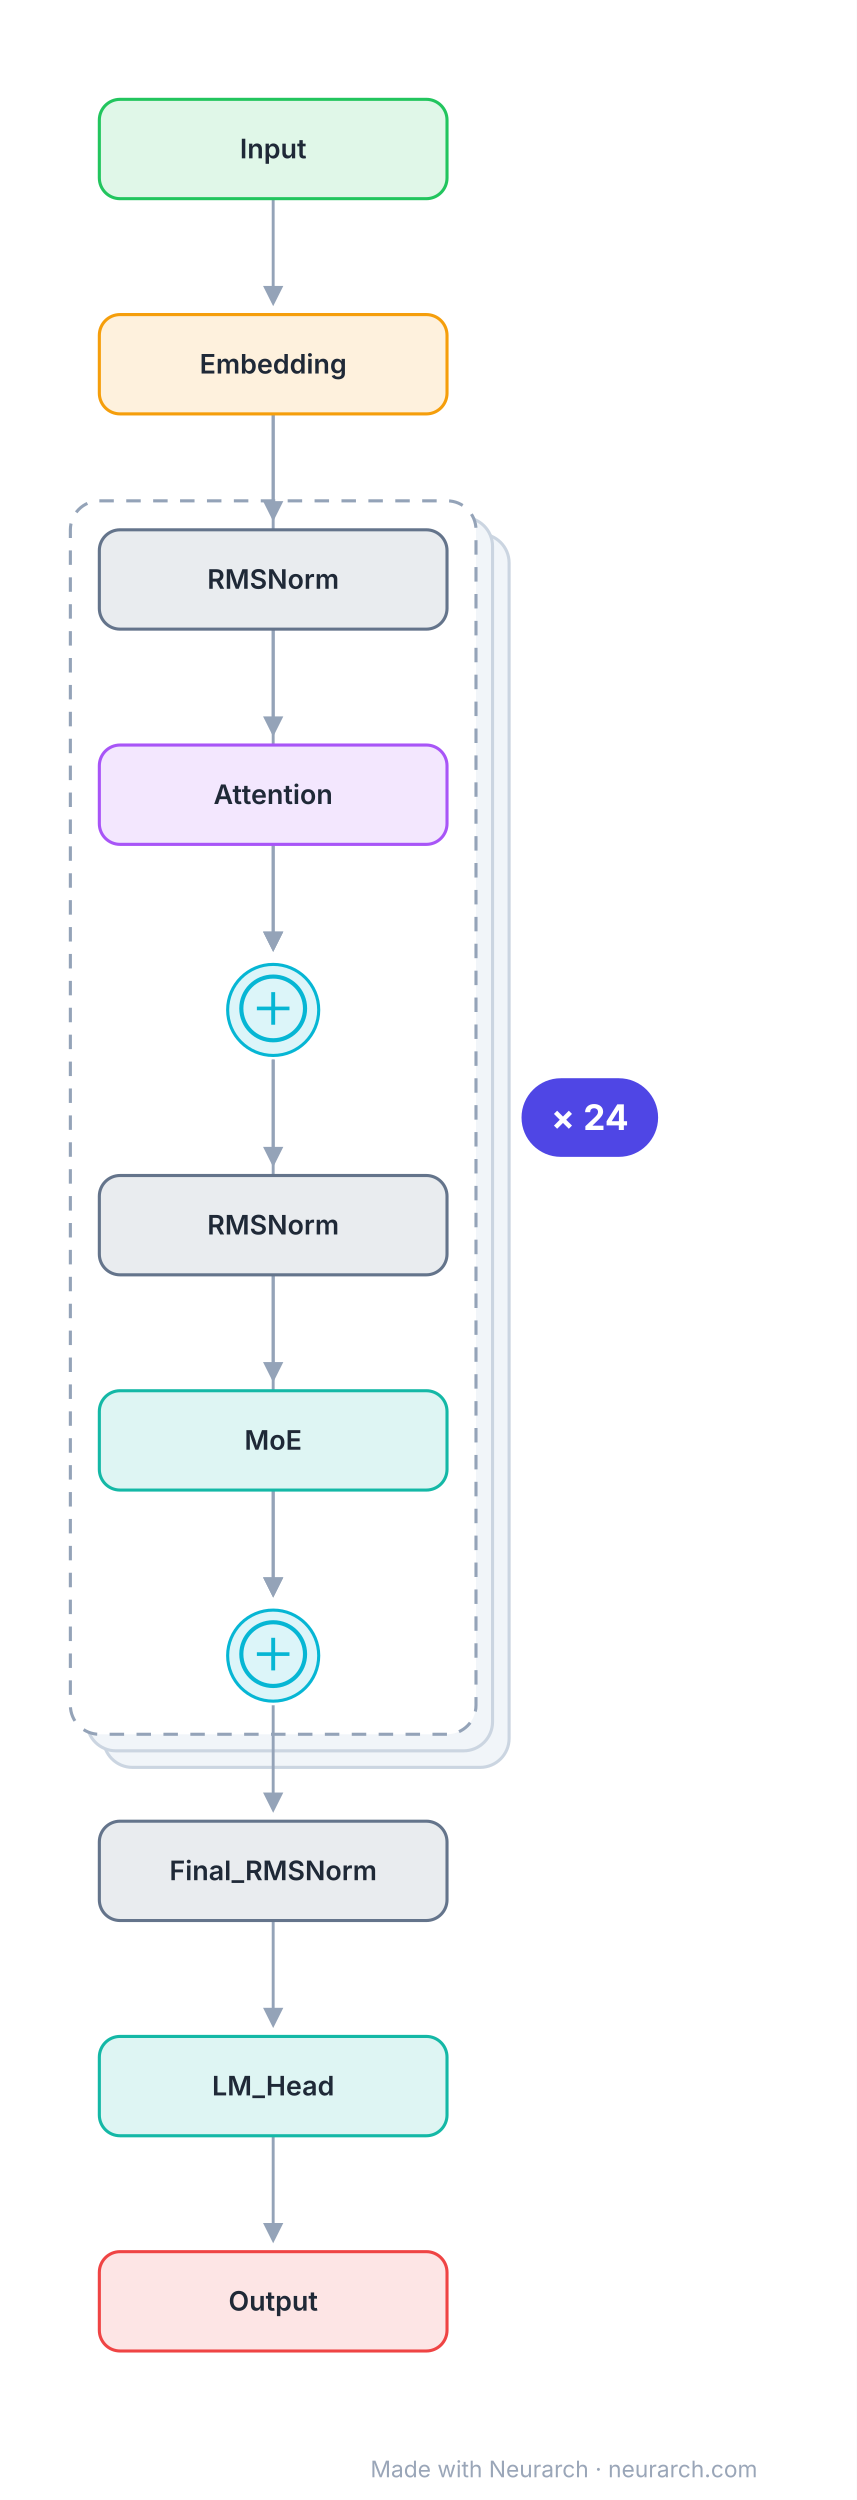
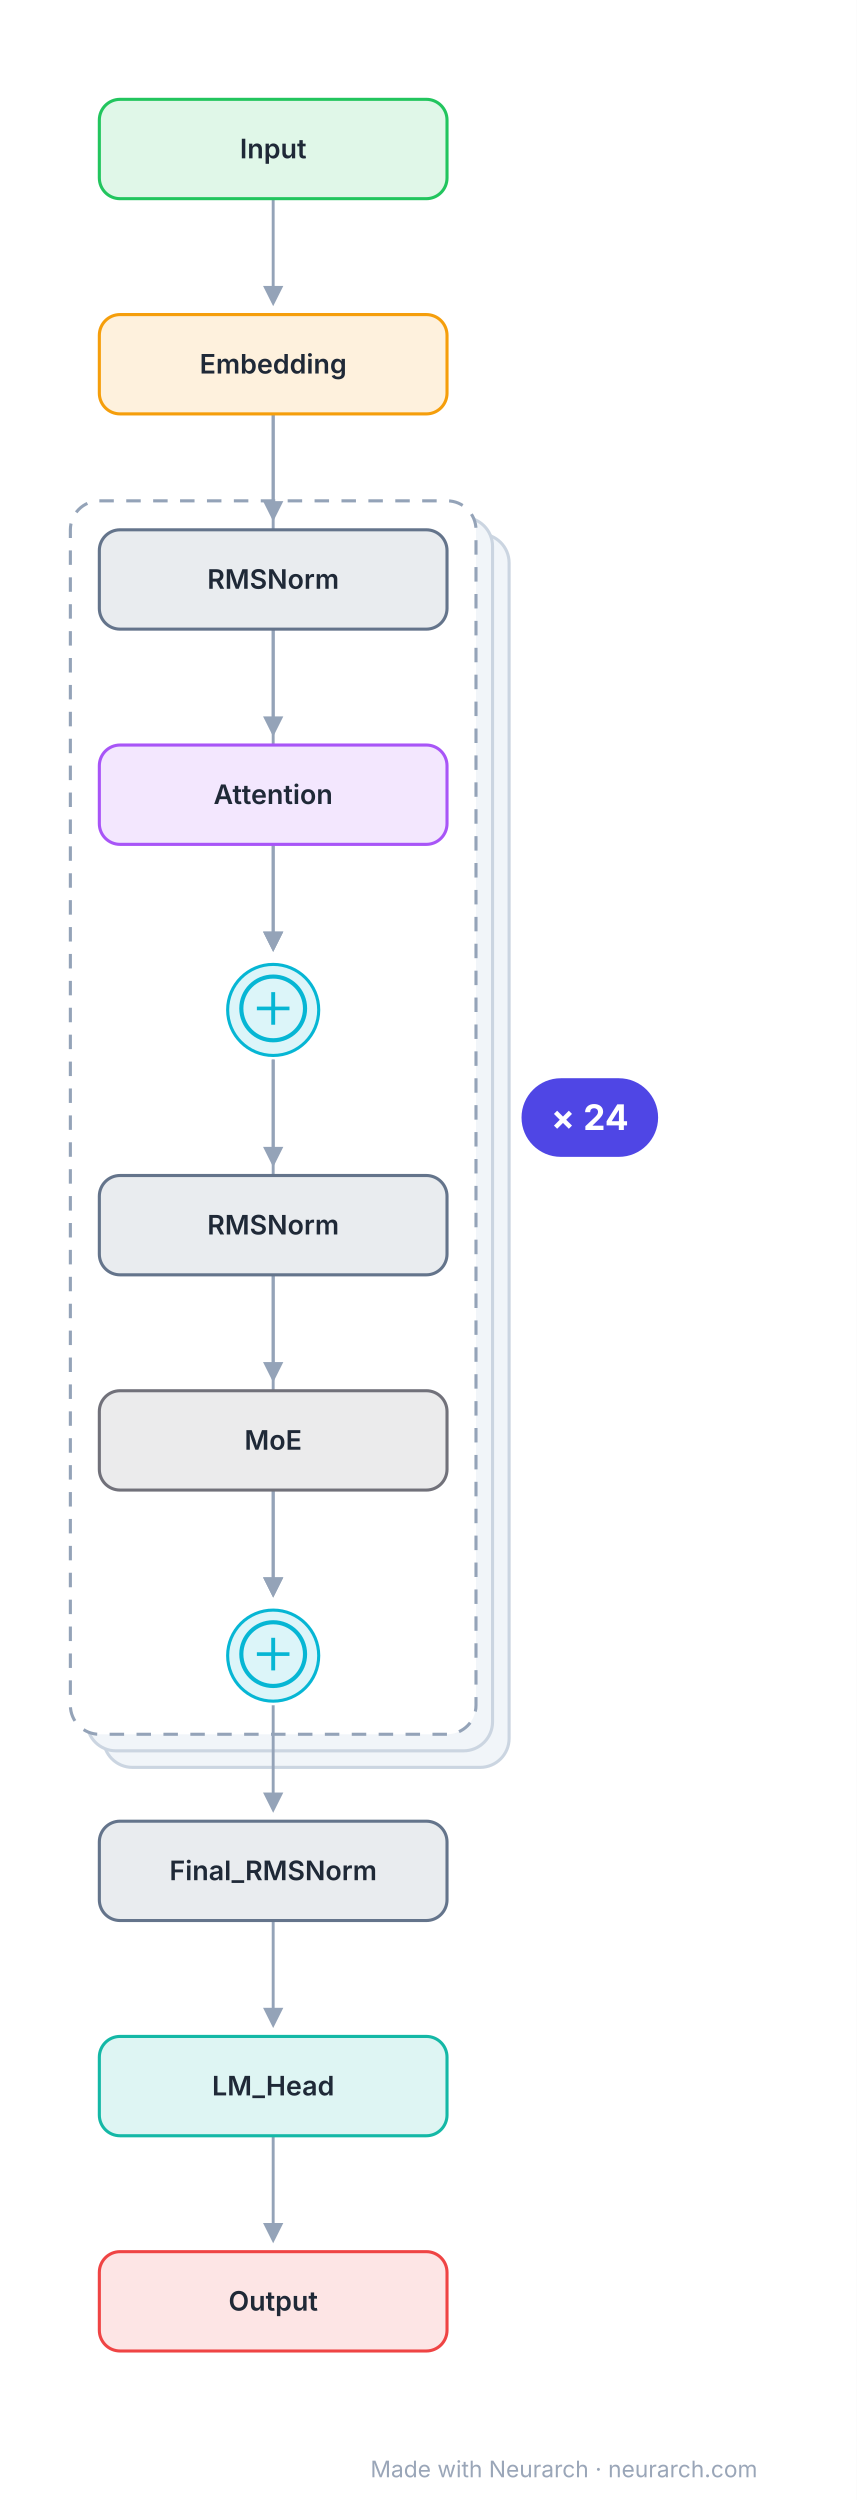
<svg xmlns="http://www.w3.org/2000/svg" width="414" height="1208" viewBox="0 0 414 1208" font-family="-apple-system, 'Segoe UI', Inter, Helvetica, Arial, sans-serif">
  <defs>
    <marker id="arrow" viewBox="0 0 10 10" refX="8" refY="5" markerWidth="7" markerHeight="7" orient="auto-start-reverse">
      <path d="M0,0 L10,5 L0,10 z" fill="#94a3b8" />
    </marker>
  </defs>
  <rect x="0" y="0" width="414" height="1208" fill="#ffffff" />
  <rect x="50.0" y="258.0" width="196.0" height="596.0" rx="14" fill="#f1f5f9" stroke="#cbd5e1" stroke-width="1.5" />
  <rect x="42.0" y="250.0" width="196.0" height="596.0" rx="14" fill="#f1f5f9" stroke="#cbd5e1" stroke-width="1.5" />
  <rect x="34.0" y="242.0" width="196.0" height="596.0" rx="14" fill="#ffffff" stroke="#94a3b8" stroke-width="1.5" stroke-dasharray="7 6" />
  <rect x="252.0" y="521.0" width="66" height="38" rx="19" fill="#4f46e5" />
  <text x="285.0" y="546.0" text-anchor="middle" font-size="17" font-weight="700" fill="#ffffff">× 24</text>
  <path d="M132.0,96.0 C132.0,121.0 132.0,121.0 132.0,146.0" fill="none" stroke="#94a3b8" stroke-width="1.4" marker-end="url(#arrow)" />
  <path d="M132.0,200.0 C132.0,225.0 132.0,225.0 132.0,250.0" fill="none" stroke="#94a3b8" stroke-width="1.4" marker-end="url(#arrow)" />
  <path d="M132.0,304.0 C132.0,329.0 132.0,329.0 132.0,354.0" fill="none" stroke="#94a3b8" stroke-width="1.4" marker-end="url(#arrow)" />
  <path d="M132.0,408.0 C132.0,433.0 132.0,433.0 132.0,458.0" fill="none" stroke="#94a3b8" stroke-width="1.4" marker-end="url(#arrow)" />
  <path d="M132.0,200.0 C132.0,329.0 132.0,329.0 132.0,458.0" fill="none" stroke="#94a3b8" stroke-width="1.4" marker-end="url(#arrow)" />
  <path d="M132.0,512.0 C132.0,537.0 132.0,537.0 132.0,562.0" fill="none" stroke="#94a3b8" stroke-width="1.4" marker-end="url(#arrow)" />
  <path d="M132.0,616.0 C132.0,641.0 132.0,641.0 132.0,666.0" fill="none" stroke="#94a3b8" stroke-width="1.4" marker-end="url(#arrow)" />
  <path d="M132.0,720.0 C132.0,745.0 132.0,745.0 132.0,770.0" fill="none" stroke="#94a3b8" stroke-width="1.4" marker-end="url(#arrow)" />
  <path d="M132.0,512.0 C132.0,641.0 132.0,641.0 132.0,770.0" fill="none" stroke="#94a3b8" stroke-width="1.4" marker-end="url(#arrow)" />
  <path d="M132.0,928.0 C132.0,953.0 132.0,953.0 132.0,978.0" fill="none" stroke="#94a3b8" stroke-width="1.4" marker-end="url(#arrow)" />
  <path d="M132.0,1032.0 C132.0,1057.0 132.0,1057.0 132.0,1082.0" fill="none" stroke="#94a3b8" stroke-width="1.4" marker-end="url(#arrow)" />
  <path d="M132.0,824.0 C132.0,849.0 132.0,849.0 132.0,874.0" fill="none" stroke="#94a3b8" stroke-width="1.4" marker-end="url(#arrow)" />
  <rect x="48.0" y="48.0" width="168" height="48" rx="10" fill="rgb(224, 247, 232)" stroke="#22c55e" stroke-width="1.5" />
  <text x="132.0" y="76.5" text-anchor="middle" font-size="13" font-weight="600" fill="#1f2937">Input</text>
  <rect x="48.0" y="152.0" width="168" height="48" rx="10" fill="rgb(254, 241, 221)" stroke="#f59e0b" stroke-width="1.5" />
  <text x="132.0" y="180.5" text-anchor="middle" font-size="13" font-weight="600" fill="#1f2937">Embedding</text>
  <rect x="48.0" y="256.0" width="168" height="48" rx="10" fill="rgb(233, 236, 239)" stroke="#64748b" stroke-width="1.5" />
  <text x="132.0" y="284.5" text-anchor="middle" font-size="13" font-weight="600" fill="#1f2937">RMSNorm</text>
  <rect x="48.0" y="360.0" width="168" height="48" rx="10" fill="rgb(243, 231, 254)" stroke="#a855f7" stroke-width="1.5" />
  <text x="132.0" y="388.5" text-anchor="middle" font-size="13" font-weight="600" fill="#1f2937">Attention</text>
  <circle cx="132.0" cy="488.0" r="22" fill="rgb(220, 245, 249)" stroke="#06b6d4" stroke-width="1.5" />
  <text x="132.0" y="496.0" text-anchor="middle" font-size="24" fill="#06b6d4">⊕</text>
  <rect x="48.0" y="568.0" width="168" height="48" rx="10" fill="rgb(233, 236, 239)" stroke="#64748b" stroke-width="1.5" />
  <text x="132.0" y="596.5" text-anchor="middle" font-size="13" font-weight="600" fill="#1f2937">RMSNorm</text>
-   <rect x="48.0" y="672.0" width="168" height="48" rx="10" fill="rgb(222, 245, 243)" stroke="#14b8a6" stroke-width="1.5" />
+   <rect x="48.0" y="672.0" width="168" height="48" rx="10" fill="rgb(235, 235, 236)" stroke="#71717a" stroke-width="1.5" />
  <text x="132.0" y="700.5" text-anchor="middle" font-size="13" font-weight="600" fill="#1f2937">MoE</text>
  <circle cx="132.0" cy="800.0" r="22" fill="rgb(220, 245, 249)" stroke="#06b6d4" stroke-width="1.5" />
  <text x="132.0" y="808.0" text-anchor="middle" font-size="24" fill="#06b6d4">⊕</text>
  <rect x="48.0" y="880.0" width="168" height="48" rx="10" fill="rgb(233, 236, 239)" stroke="#64748b" stroke-width="1.5" />
  <text x="132.0" y="908.5" text-anchor="middle" font-size="13" font-weight="600" fill="#1f2937">Final_RMSNorm</text>
  <rect x="48.0" y="984.0" width="168" height="48" rx="10" fill="rgb(222, 245, 243)" stroke="#14b8a6" stroke-width="1.5" />
  <text x="132.0" y="1012.5" text-anchor="middle" font-size="13" font-weight="600" fill="#1f2937">LM_Head</text>
  <rect x="48.0" y="1088.0" width="168" height="48" rx="10" fill="rgb(253, 229, 229)" stroke="#ef4444" stroke-width="1.5" />
  <text x="132.0" y="1116.5" text-anchor="middle" font-size="13" font-weight="600" fill="#1f2937">Output</text>
  <text x="366.0" y="1197.0" text-anchor="end" font-size="11" fill="#9aa6b8">Made with Neurarch · neurarch.com</text>
</svg>
